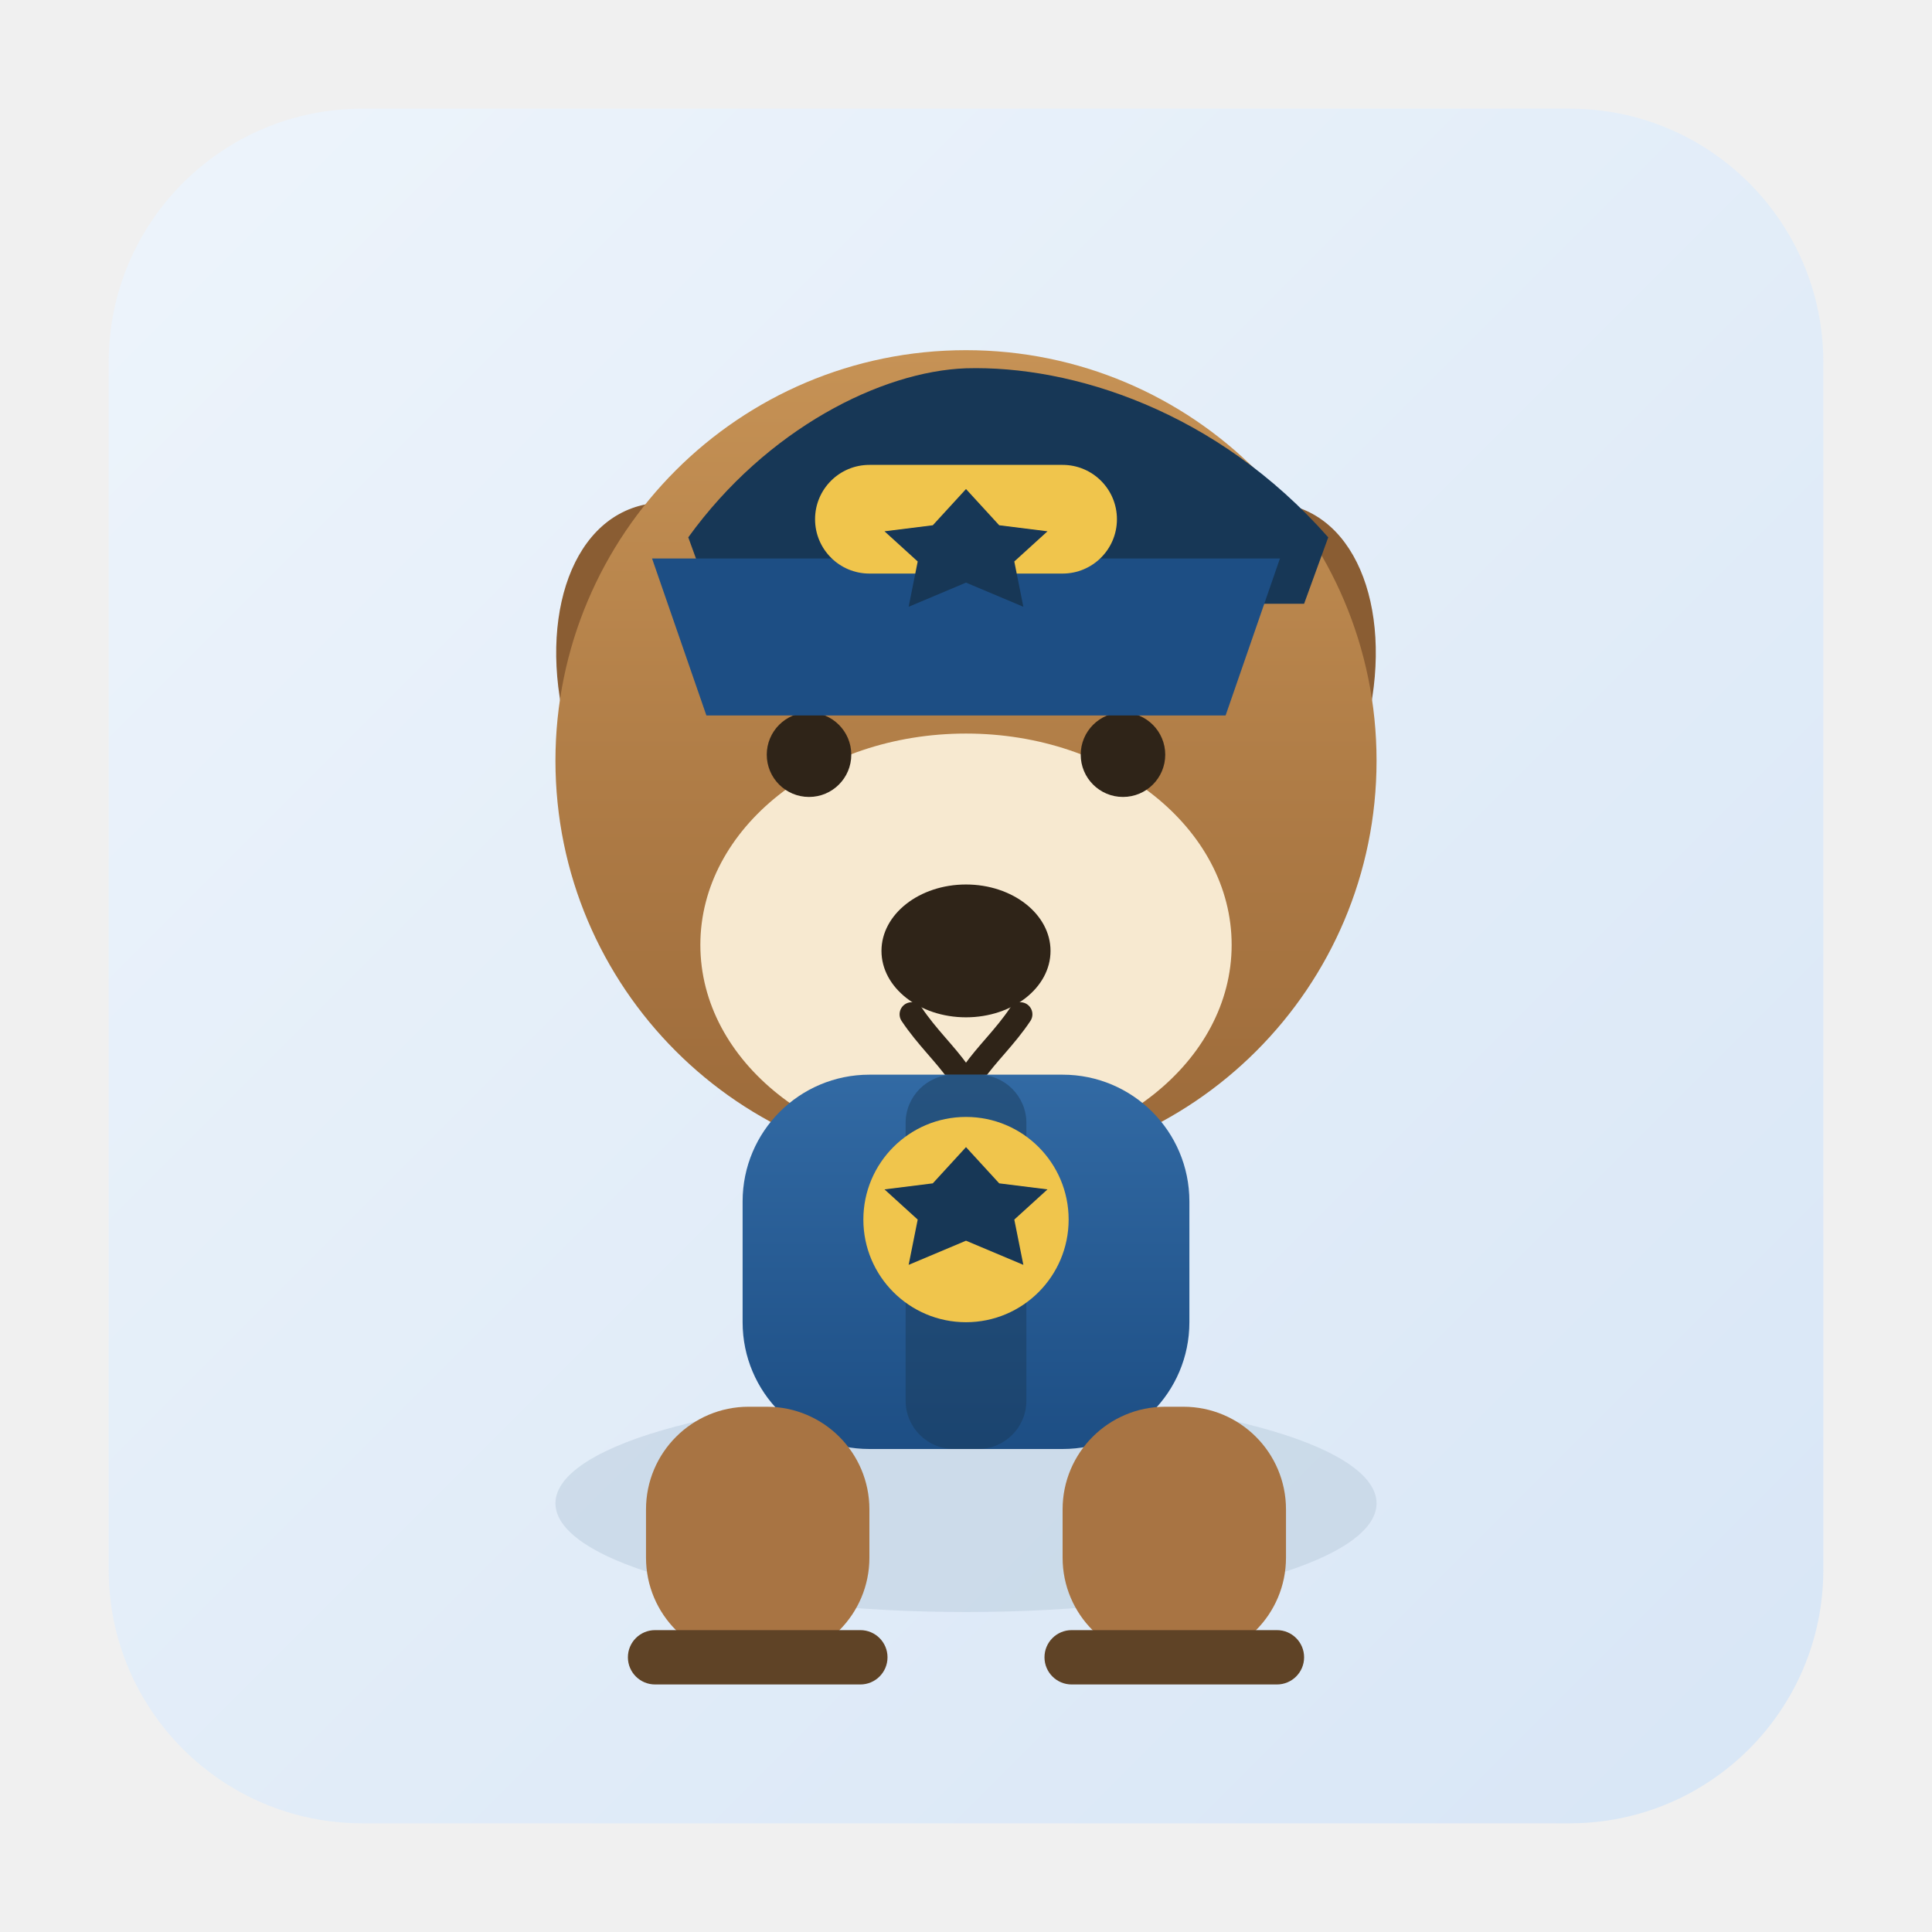
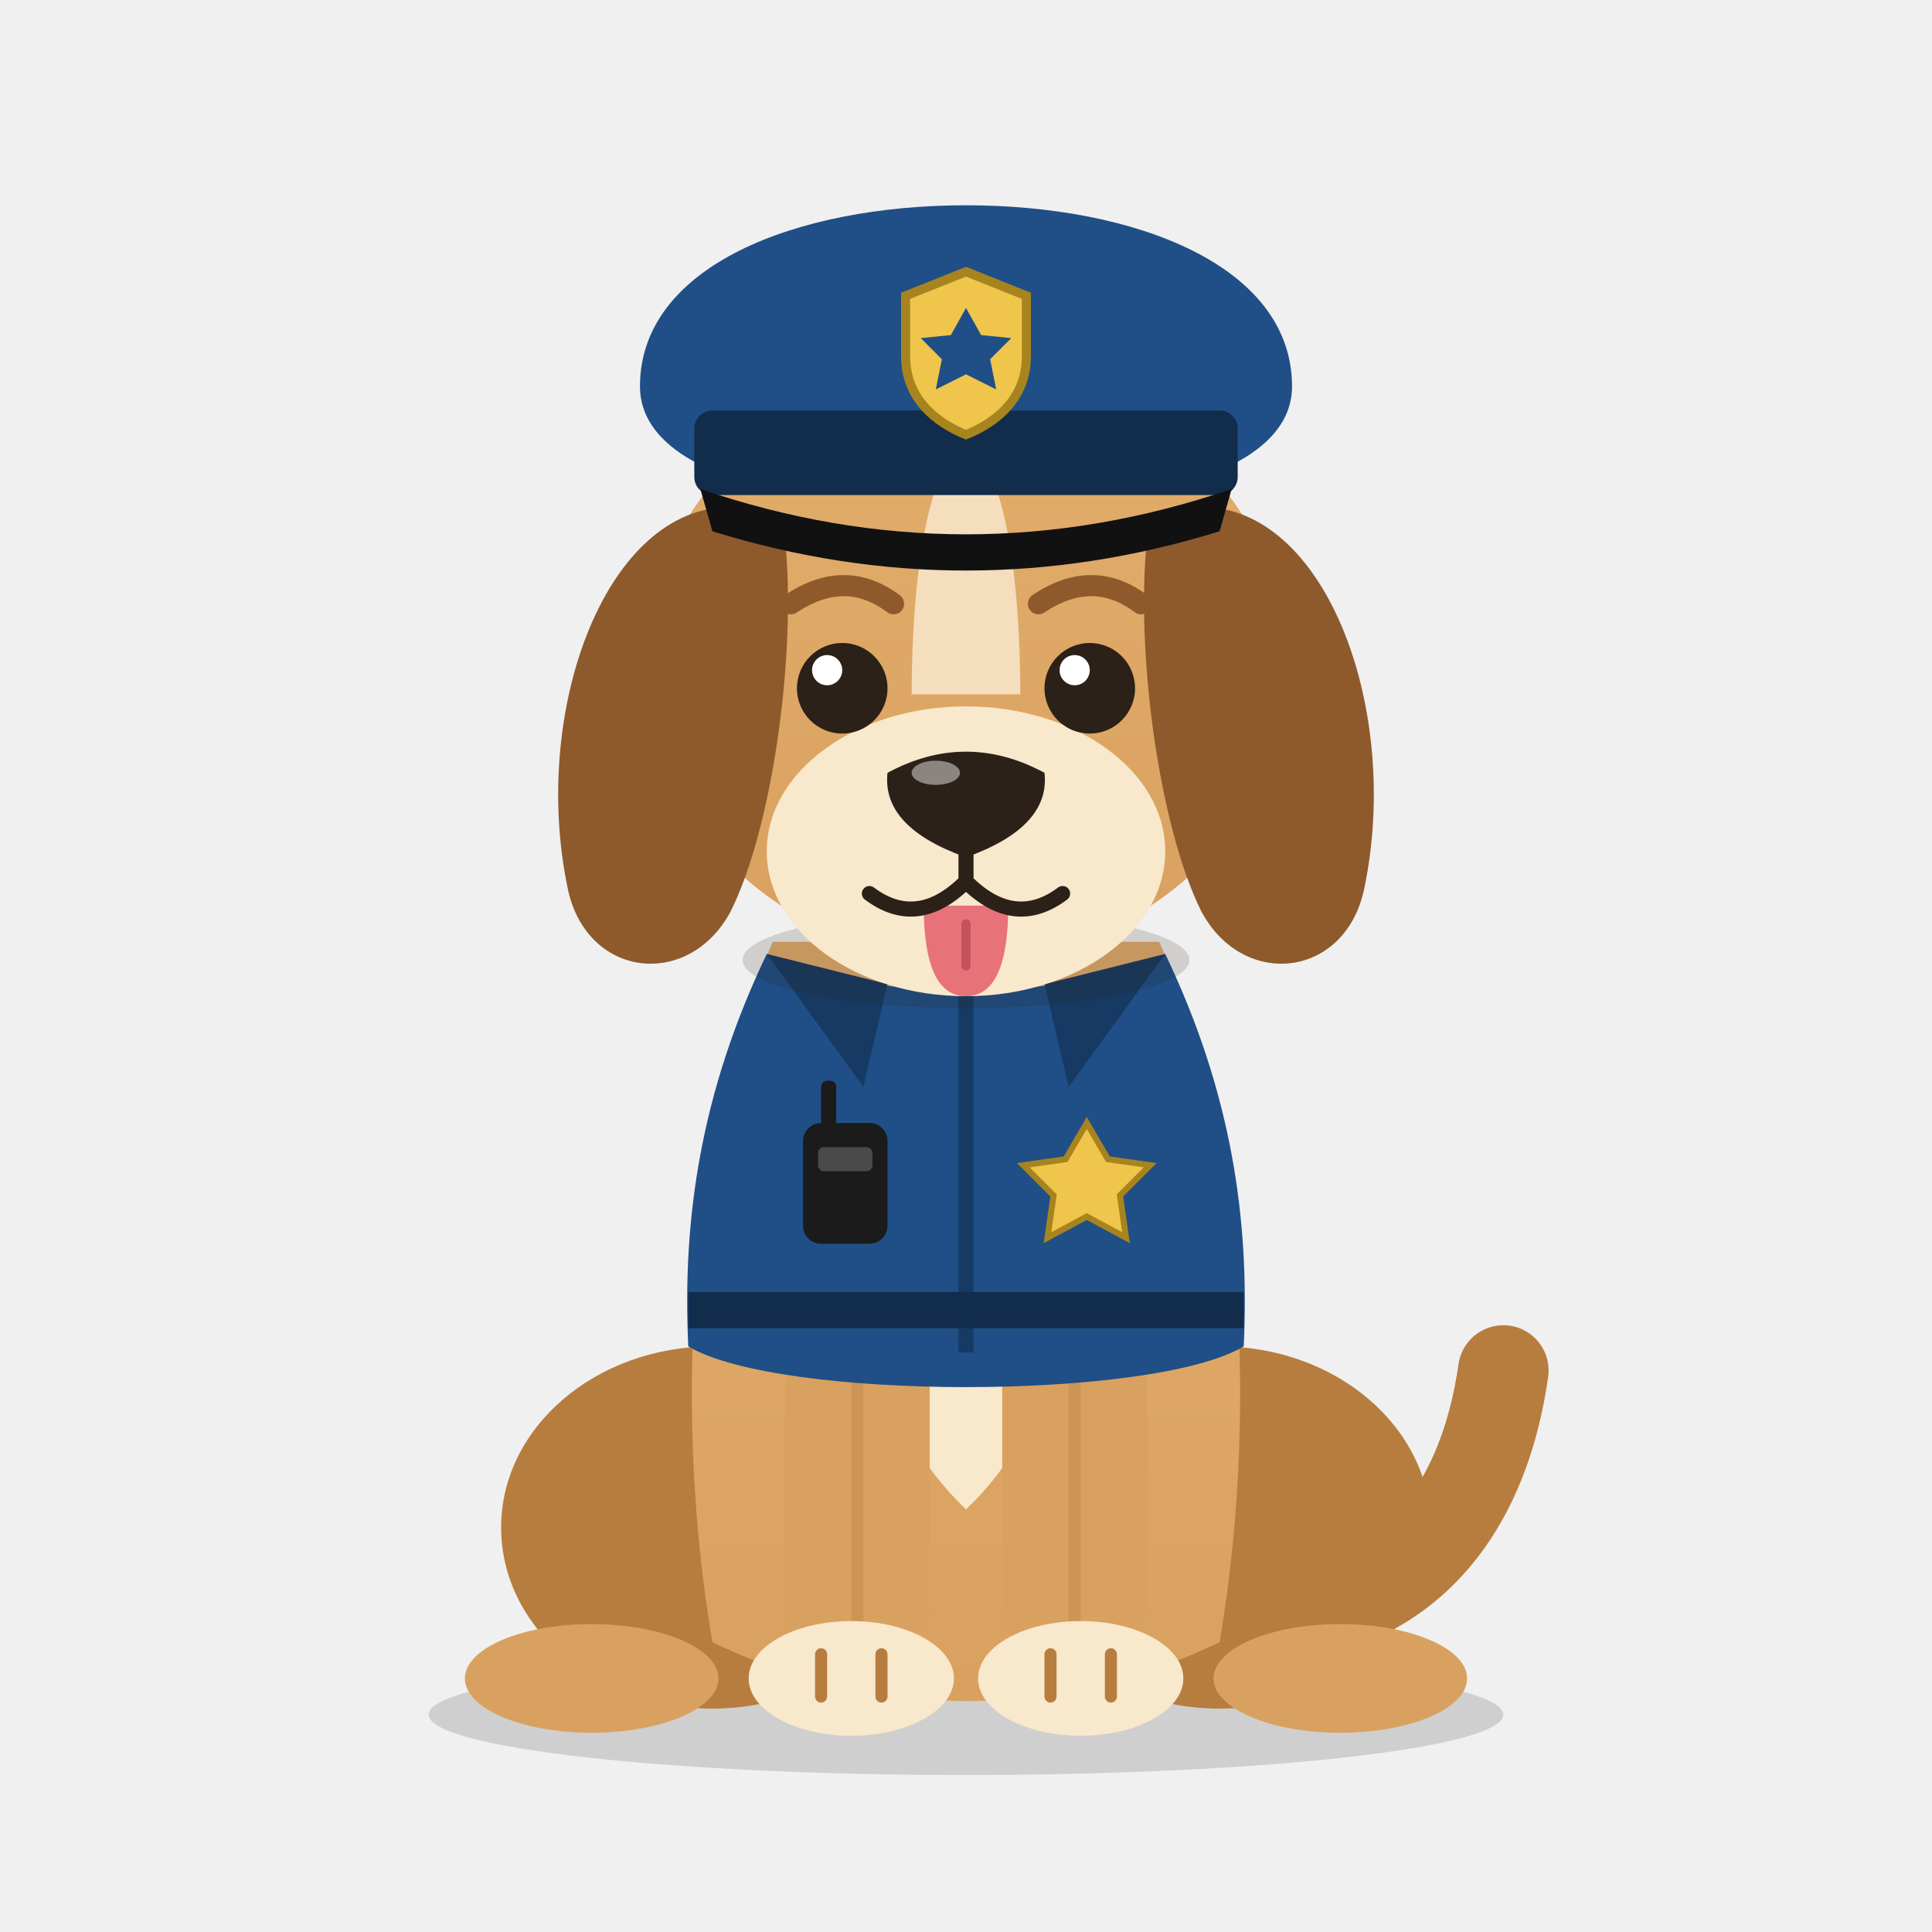
<svg xmlns="http://www.w3.org/2000/svg" width="640" height="640" viewBox="0 0 640 640" role="img" aria-labelledby="t d">
  <defs>
-     <linearGradient id="bg" x1="0" x2="1" y1="0" y2="1">
-       <stop stop-color="#edf4fb" />
-       <stop offset="1" stop-color="#d8e6f6" />
+     <linearGradient id="fur" x1="0" x2="0" y1="0" y2="1">
+       <stop stop-color="#e2ad6b" />
+       <stop offset="1" stop-color="#d9a15f" />
    </linearGradient>
-     <linearGradient id="fur" x1="0" x2="0" y1="0" y2="1">
-       <stop stop-color="#c69255" />
-       <stop offset="1" stop-color="#9b6939" />
-     </linearGradient>
-     <linearGradient id="vest" x1="0" x2="0" y1="0" y2="1">
-       <stop stop-color="#326aa4" />
-       <stop offset="1" stop-color="#1d4e84" />
-     </linearGradient>
+     <path id="ear" d="M240 168C200 170 176 236 188 294c6 30 40 34 54 8 14-28 22-86 18-124-2-8-10-10-20-10z" />
+     <path id="torso" d="M256 312c-26 58-34 150-20 232 54 26 114 26 168 0 14-82 6-174-20-232z" />
+     <path id="garment" d="M254 316c-22 46-28 88-26 130 30 18 154 18 184 0 2-42-4-84-26-130-30 16-102 16-132 0z" />
+     <clipPath id="gclip">
+       <use href="#garment" />
+     </clipPath>
  </defs>
-   <rect x="36" y="36" width="568" height="568" rx="84" fill="url(#bg)" />
-   <ellipse cx="320" cy="498" rx="136" ry="36" fill="#bccdde" opacity=".55" />
-   <g>
-     <ellipse cx="234" cy="236" rx="46" ry="72" fill="#8a5d33" transform="rotate(-20 234 236)" />
-     <ellipse cx="406" cy="236" rx="46" ry="72" fill="#8a5d33" transform="rotate(20 406 236)" />
-     <circle cx="320" cy="252" r="136" fill="url(#fur)" />
-     <ellipse cx="320" cy="313" rx="88" ry="70" fill="#f7e9d0" />
-     <circle cx="268" cy="250" r="14" fill="#2f2418" />
-     <circle cx="372" cy="250" r="14" fill="#2f2418" />
-     <ellipse cx="320" cy="315" rx="28" ry="22" fill="#2f2418" />
-     <path d="M302 336c10 15 25 23 18 40-7 17-34 19-42 4" fill="none" stroke="#2f2418" stroke-width="8" stroke-linecap="round" />
-     <path d="M338 336c-10 15-25 23-18 40 7 17 34 19 42 4" fill="none" stroke="#2f2418" stroke-width="8" stroke-linecap="round" />
-     <path d="M228 178c26-36 64-55 92-56 35-1 83 14 120 56l-8 22H236z" fill="#173756" />
-     <path d="M216 185h208l-18 52H234z" fill="#1d4e84" />
-     <rect x="270" y="154" width="100" height="36" rx="18" fill="#f0c54c" />
-     <path d="M320 162l11 12 16 2-11 10 3 15-19-8-19 8 3-15-11-10 16-2z" fill="#173756" />
-     <rect x="246" y="356" width="148" height="124" rx="42" fill="url(#vest)" />
-     <rect x="300" y="356" width="40" height="124" rx="16" fill="#193754" opacity=".45" />
-     <circle cx="320" cy="404" r="34" fill="#f0c54c" />
-     <path d="M320 380l11 12 16 2-11 10 3 15-19-8-19 8 3-15-11-10 16-2z" fill="#173756" />
-     <rect x="214" y="466" width="74" height="84" rx="34" fill="#a87443" />
-     <rect x="352" y="466" width="74" height="84" rx="34" fill="#a87443" />
-     <rect x="208" y="540" width="86" height="18" rx="9" fill="#5f4326" />
-     <rect x="346" y="540" width="86" height="18" rx="9" fill="#5f4326" />
+   <ellipse cx="320" cy="568" rx="178" ry="20" fill="#000" opacity=".14" />
+   <path d="M404 536c52 4 86-26 94-82" fill="none" stroke="#b77d3f" stroke-width="30" stroke-linecap="round" />
+   <ellipse cx="236" cy="506" rx="70" ry="60" fill="#b77d3f" />
+   <ellipse cx="404" cy="506" rx="70" ry="60" fill="#b77d3f" />
+   <ellipse cx="196" cy="556" rx="42" ry="18" fill="#d9a15f" />
+   <ellipse cx="444" cy="556" rx="42" ry="18" fill="#d9a15f" />
+   <use href="#torso" fill="url(#fur)" />
+   <path d="M288 330c-14 62-8 132 32 170 40-38 46-108 32-170z" fill="#f8e8cc" />
+   <rect x="260" y="400" width="48" height="156" rx="24" fill="#d9a15f" />
+   <rect x="332" y="400" width="48" height="156" rx="24" fill="#d9a15f" />
+   <path d="M284 430v112M356 430v112" stroke="#b77d3f" stroke-width="4" opacity=".35" stroke-linecap="round" />
+   <use href="#garment" fill="#1f4f86" />
+   <path d="M320 330v118" stroke="#163a63" stroke-width="5" />
+   <path d="M254 316l40 10-8 34zM386 316l-40 10 8 34z" fill="#163a63" />
+   <path d="M360 372l7 12 14 2-10 10 2 14-13-7-13 7 2-14-10-10 14-2z" fill="#f0c54c" stroke="#a8841e" stroke-width="2" />
+   <rect x="266" y="372" width="28" height="40" rx="6" fill="#1b1b1b" />
+   <rect x="272" y="358" width="5" height="16" rx="2" fill="#1b1b1b" />
+   <rect x="271" y="380" width="18" height="8" rx="2" fill="#4a4a4a" />
+   <rect x="228" y="428" width="184" height="12" fill="#122c4b" />
+   <ellipse cx="282" cy="556" rx="34" ry="19" fill="#f8e8cc" />
+   <ellipse cx="358" cy="556" rx="34" ry="19" fill="#f8e8cc" />
+   <path d="M272 548v14M292 548v14M348 548v14M368 548v14" stroke="#b77d3f" stroke-width="4" stroke-linecap="round" />
+   <ellipse cx="320" cy="318" rx="74" ry="16" fill="#2b2118" opacity=".16" />
+   <ellipse cx="320" cy="220" rx="106" ry="98" fill="url(#fur)" />
+   <path d="M320 150c-12 0-18 40-18 80h36c0-40-6-80-18-80z" fill="#f8e8cc" opacity=".85" />
+   <ellipse cx="320" cy="282" rx="66" ry="48" fill="#f8e8cc" />
+   <use href="#ear" fill="#8e5a2c" />
+   <use href="#ear" fill="#8e5a2c" transform="matrix(-1 0 0 1 640 0)" />
+   <path d="M262 200q18-12 34 0M344 200q18-12 34 0" fill="none" stroke="#8e5a2c" stroke-width="7" stroke-linecap="round" />
+   <circle cx="279" cy="228" r="15" fill="#2b2118" />
+   <circle cx="361" cy="228" r="15" fill="#2b2118" />
+   <circle cx="274" cy="222" r="5" fill="#fff" />
+   <circle cx="356" cy="222" r="5" fill="#fff" />
+   <path d="M306 300q0 30 14 30t14-30z" fill="#e7727a" />
+   <path d="M320 306v14" stroke="#c4525b" stroke-width="3" stroke-linecap="round" />
+   <path d="M320 280v12m0 0q-16 16-32 4m32-4q16 16 32 4" fill="none" stroke="#2b2118" stroke-width="5" stroke-linecap="round" />
+   <path d="M294 256q26-14 52 0 2 18-26 28-28-10-26-28z" fill="#2b2118" />
+   <ellipse cx="310" cy="256" rx="8" ry="4" fill="#fff" opacity=".45" />
+   <g transform="translate(0 -14)">
+     <path d="M212 142c0-40 52-60 108-60s108 20 108 60c0 14-12 22-20 26H232c-8-4-20-12-20-26z" fill="#1f4f86" />
+     <rect x="230" y="150" width="180" height="28" rx="6" fill="#122c4b" />
+     <path d="M232 176q88 30 176 0l-4 14q-84 26-168 0z" fill="#111" />
+     <path d="M320 104l20 8v20c0 14-10 22-20 26-10-4-20-12-20-26v-20z" fill="#f0c54c" stroke="#a8841e" stroke-width="3" />
+     <path d="M320 116l5 9 10 1-7 7 2 10-10-5-10 5 2-10-7-7 10-1z" fill="#1f4f86" />
  </g>
</svg>
